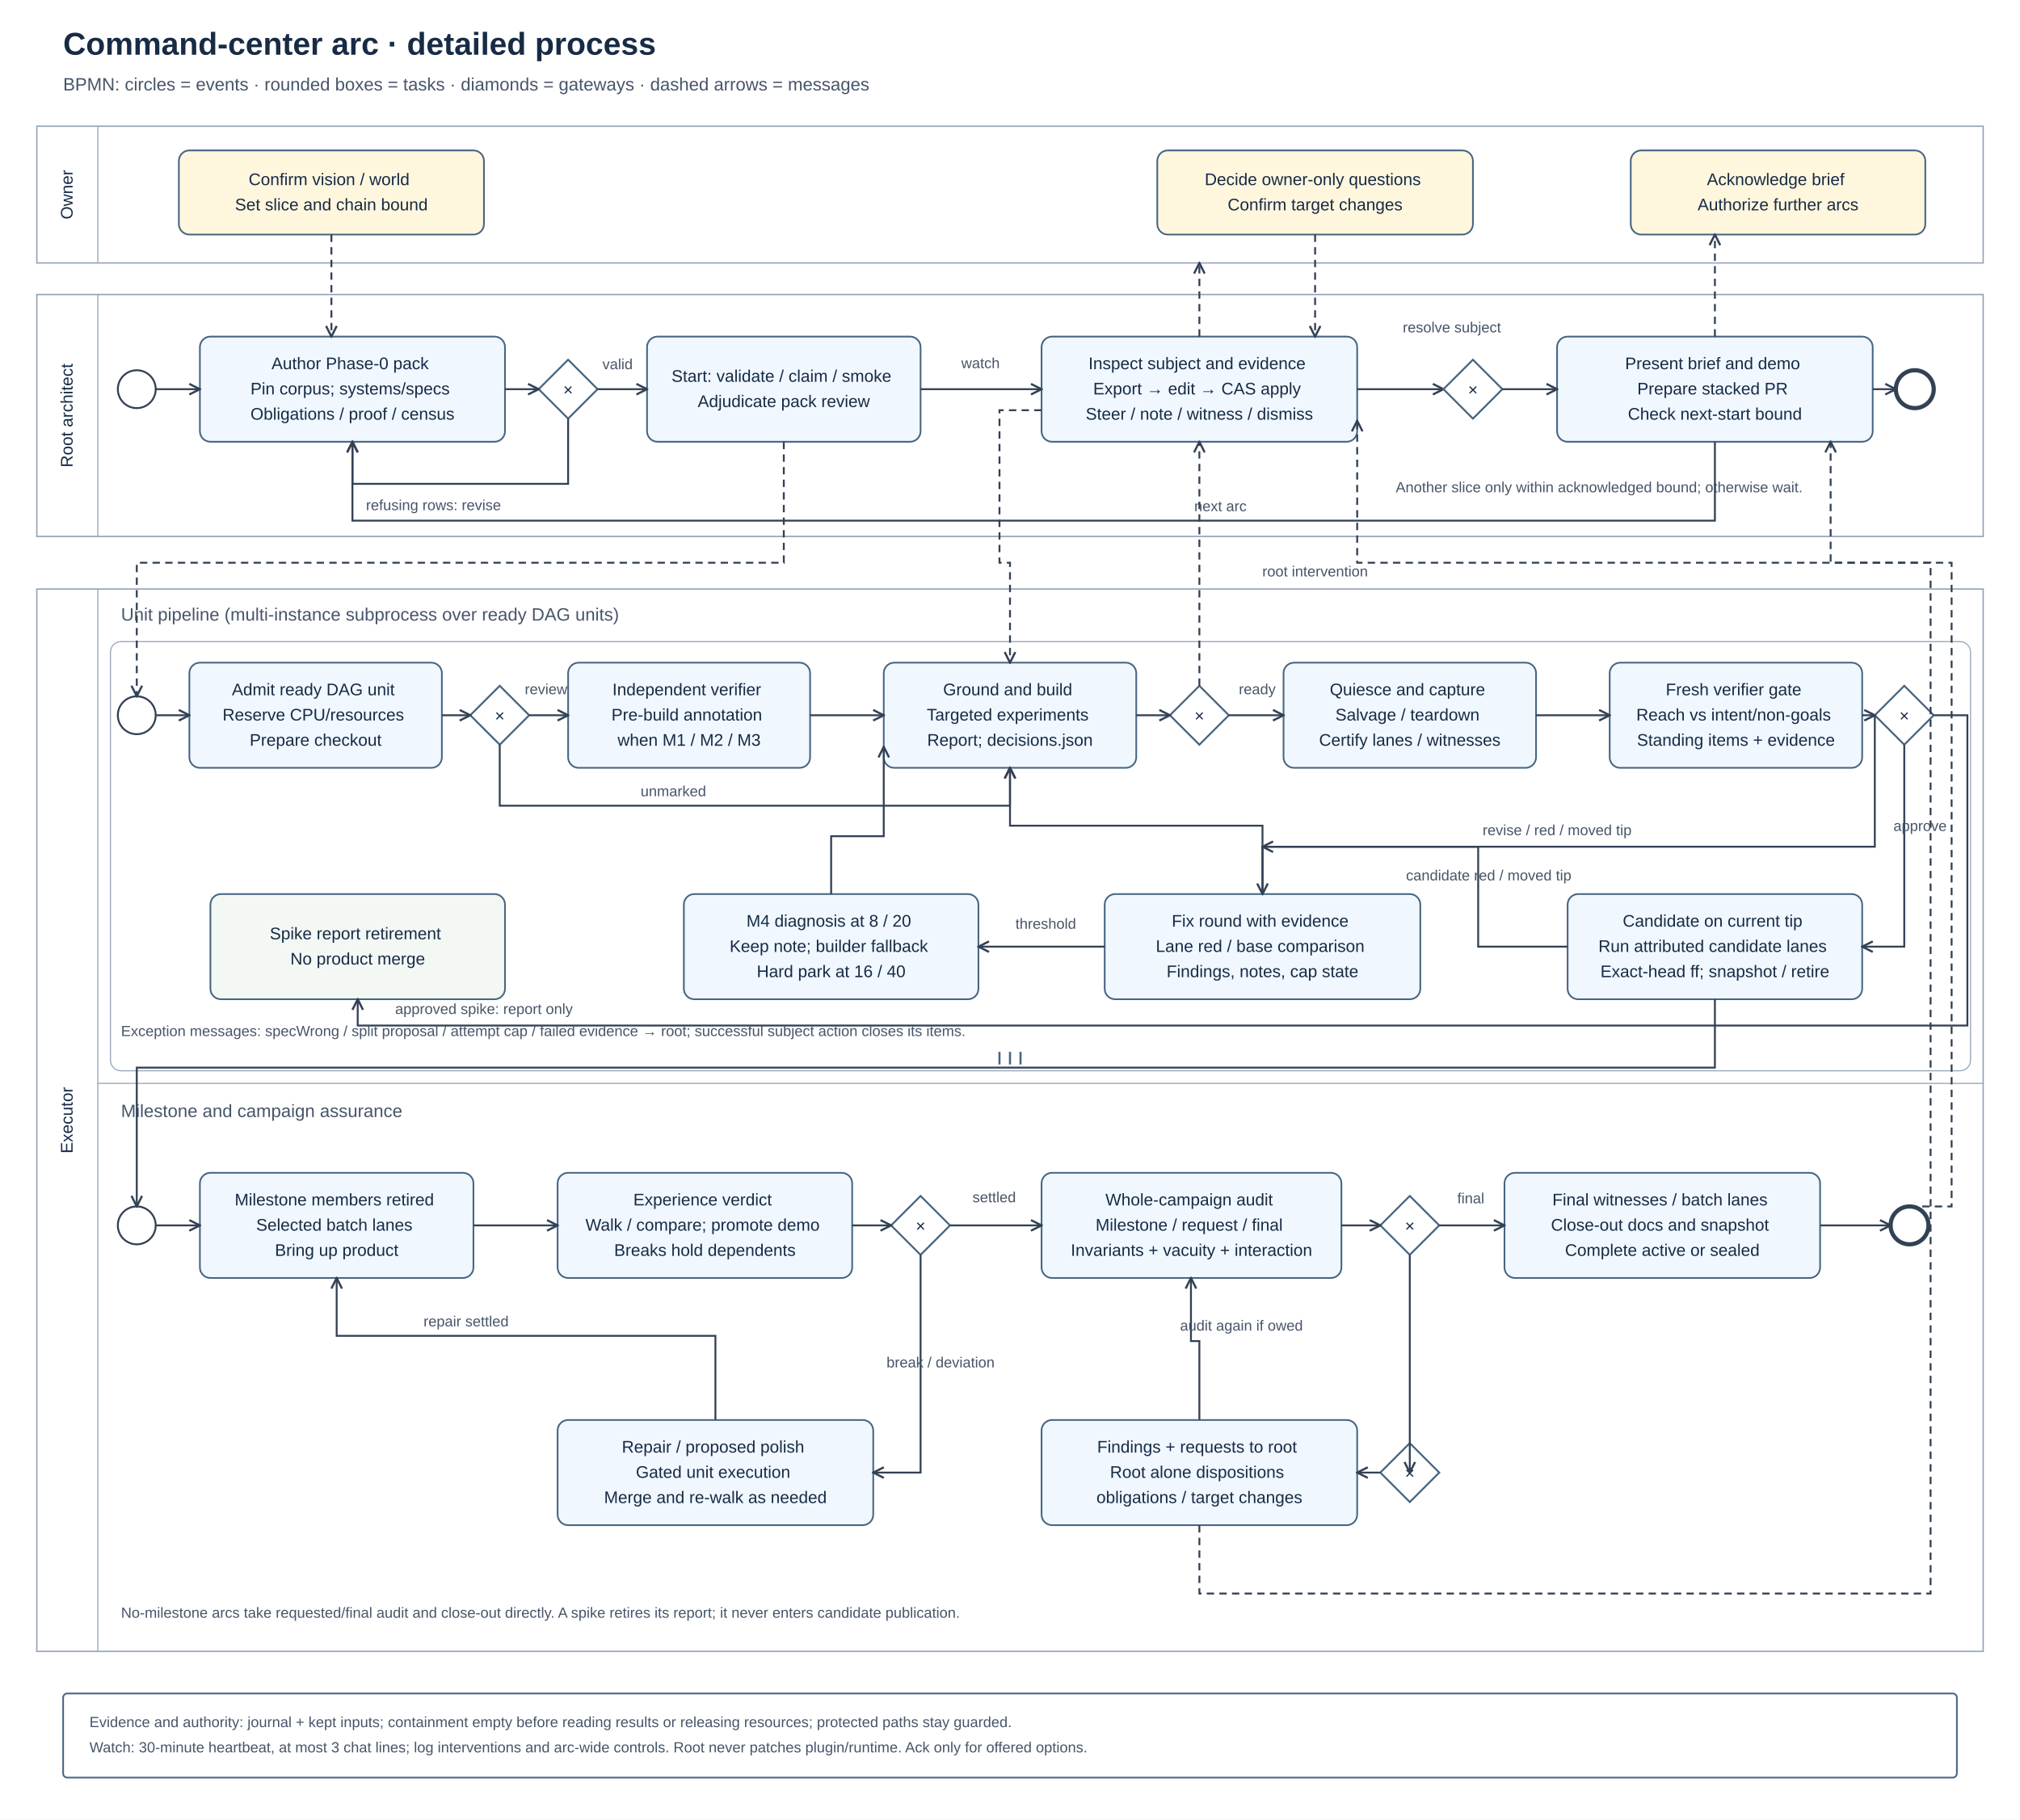
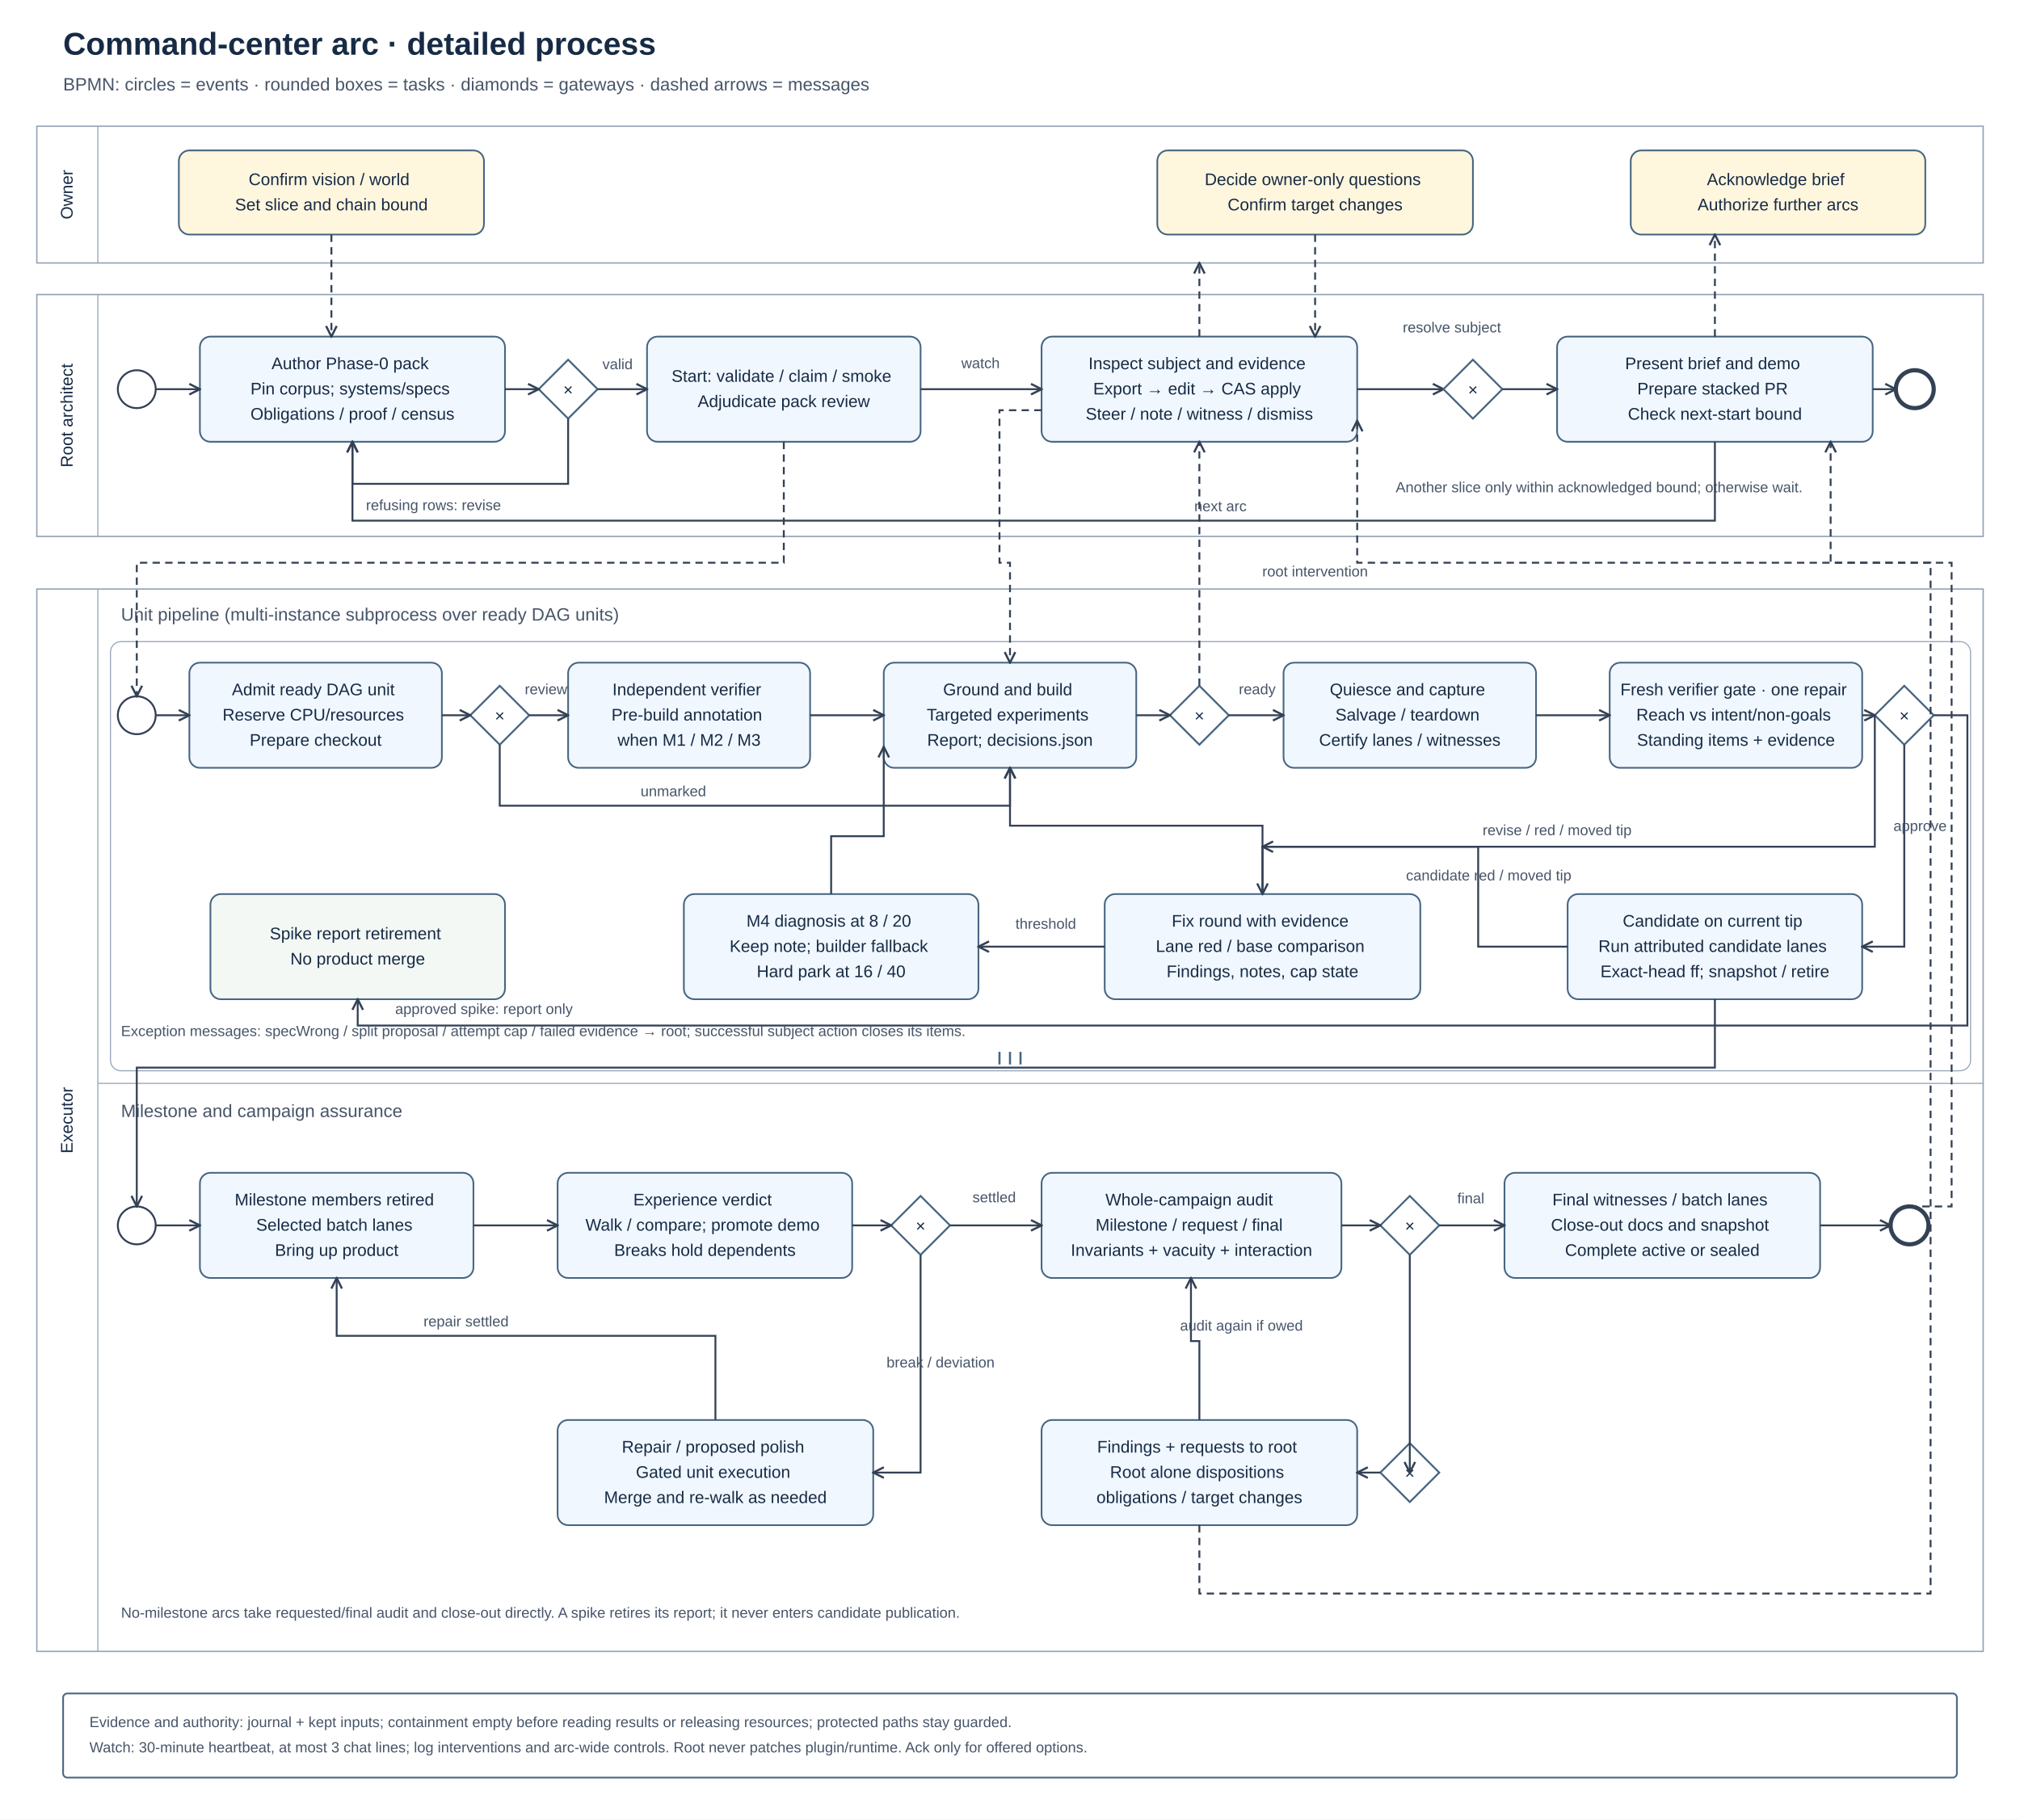
<svg xmlns="http://www.w3.org/2000/svg" width="1920" height="1730" viewBox="0 0 1920 1730" role="img" aria-labelledby="title desc">
  <defs>
    <marker id="arrow" viewBox="0 0 10 10" refX="9" refY="5" markerWidth="7" markerHeight="7" orient="auto-start-reverse">
      <path d="M 1 1 L 9 5 L 1 9" fill="none" stroke="#334155" stroke-width="1.6" />
    </marker>
  </defs>
  <style>text{font-family:Arial,Helvetica,sans-serif;fill:#172b45} .title{font-size:30px;font-weight:700}.sub{font-size:17px;fill:#475569}.label{font-size:16px}.small{font-size:14px;fill:#475569}.task{stroke:#476581;stroke-width:1.6}.edge{fill:none;stroke:#334155;stroke-width:1.8;marker-end:url(#arrow)}.msg{stroke-dasharray:7 5}.pool{fill:#fff;stroke:#94a3b8;stroke-width:1.3}</style>
  <rect width="1920" height="1730" fill="#fff" />
  <text x="60" y="52" class="title" text-anchor="start">
    <tspan x="60" dy="0">Command-center arc · detailed process</tspan>
  </text>
  <text x="60" y="86" class="sub" text-anchor="start">
    <tspan x="60" dy="0">BPMN: circles = events · rounded boxes = tasks · diamonds = gateways · dashed arrows = messages</tspan>
  </text>
  <rect x="35" y="120" width="1850" height="130" class="pool" />
  <path d="M93 120V250" stroke="#94a3b8" />
  <text transform="translate(69 185.0) rotate(-90)" text-anchor="middle" class="label">Owner</text>
  <rect x="35" y="280" width="1850" height="230" class="pool" />
  <path d="M93 280V510" stroke="#94a3b8" />
  <text transform="translate(69 395.0) rotate(-90)" text-anchor="middle" class="label">Root architect</text>
  <rect x="35" y="560" width="1850" height="1010" class="pool" />
  <path d="M93 560V1570" stroke="#94a3b8" />
  <text transform="translate(69 1065.0) rotate(-90)" text-anchor="middle" class="label">Executor</text>
  <rect x="170" y="143" width="290" height="80" rx="10" fill="#fff6de" class="task" />
  <text x="315.0" y="176.0" class="label" text-anchor="middle">
    <tspan x="315.0" dy="0">Confirm vision / world</tspan>
    <tspan x="315.0" dy="24">Set slice and chain bound</tspan>
  </text>
  <rect x="1100" y="143" width="300" height="80" rx="10" fill="#fff6de" class="task" />
  <text x="1250.0" y="176.0" class="label" text-anchor="middle">
    <tspan x="1250.0" dy="0">Decide owner-only questions</tspan>
    <tspan x="1250.0" dy="24">Confirm target changes</tspan>
  </text>
  <rect x="1550" y="143" width="280" height="80" rx="10" fill="#fff6de" class="task" />
  <text x="1690.0" y="176.0" class="label" text-anchor="middle">
    <tspan x="1690.0" dy="0">Acknowledge brief</tspan>
    <tspan x="1690.0" dy="24">Authorize further arcs</tspan>
  </text>
  <circle cx="130" cy="370" r="18" fill="#fff" stroke="#334155" stroke-width="1.8" />
  <rect x="190" y="320" width="290" height="100" rx="10" fill="#f0f7ff" class="task" />
  <text x="335.0" y="351.0" class="label" text-anchor="middle">
    <tspan x="335.0" dy="0">Author Phase-0 pack</tspan>
    <tspan x="335.0" dy="24">Pin corpus; systems/specs</tspan>
    <tspan x="335.0" dy="24">Obligations / proof / census</tspan>
  </text>
  <path d="M540 342L568 370L540 398L512 370Z" fill="#fff" stroke="#476581" stroke-width="1.8" />
  <text x="540" y="376" class="label" text-anchor="middle">
    <tspan x="540" dy="0">×</tspan>
  </text>
  <rect x="615" y="320" width="260" height="100" rx="10" fill="#f0f7ff" class="task" />
  <text x="745.0" y="363.0" class="label" text-anchor="middle">
    <tspan x="745.0" dy="0">Start: validate / claim / smoke</tspan>
    <tspan x="745.0" dy="24">Adjudicate pack review</tspan>
  </text>
  <rect x="990" y="320" width="300" height="100" rx="10" fill="#f0f7ff" class="task" />
  <text x="1140.0" y="351.0" class="label" text-anchor="middle">
    <tspan x="1140.0" dy="0">Inspect subject and evidence</tspan>
    <tspan x="1140.0" dy="24">Export → edit → CAS apply</tspan>
    <tspan x="1140.0" dy="24">Steer / note / witness / dismiss</tspan>
  </text>
  <rect x="1480" y="320" width="300" height="100" rx="10" fill="#f0f7ff" class="task" />
  <text x="1630.0" y="351.0" class="label" text-anchor="middle">
    <tspan x="1630.0" dy="0">Present brief and demo</tspan>
    <tspan x="1630.0" dy="24">Prepare stacked PR</tspan>
    <tspan x="1630.0" dy="24">Check next-start bound</tspan>
  </text>
  <circle cx="1820" cy="370" r="18" fill="#fff" stroke="#334155" stroke-width="4" />
  <polyline points="148,370 190,370" class="edge" />
  <polyline points="480,370 512,370" class="edge" />
  <polyline points="568,370 615,370" class="edge" />
  <text x="587" y="351" class="small" text-anchor="middle">
    <tspan x="587" dy="0">valid</tspan>
  </text>
  <polyline points="540,398 540,460 335,460 335,420" class="edge" />
  <text x="412" y="485" class="small" text-anchor="middle">
    <tspan x="412" dy="0">refusing rows: revise</tspan>
  </text>
  <polyline points="875,370 990,370" class="edge" />
  <text x="932" y="350" class="small" text-anchor="middle">
    <tspan x="932" dy="0">watch</tspan>
  </text>
  <polyline points="1290,370 1372,370" class="edge" />
  <text x="1380" y="316" class="small" text-anchor="middle">
    <tspan x="1380" dy="0">resolve subject</tspan>
  </text>
  <path d="M1400 342L1428 370L1400 398L1372 370Z" fill="#fff" stroke="#476581" stroke-width="1.8" />
  <text x="1400" y="376" class="label" text-anchor="middle">
    <tspan x="1400" dy="0">×</tspan>
  </text>
  <polyline points="1428,370 1480,370" class="edge" />
  <polyline points="1780,370 1802,370" class="edge" />
  <polyline points="315,223 315,320" class="edge msg" />
  <polyline points="1140,320 1140,250" class="edge msg" />
  <polyline points="1250,223 1250,320" class="edge msg" />
  <polyline points="1630,320 1630,223" class="edge msg" />
  <text x="1520" y="468" class="small" text-anchor="middle">
    <tspan x="1520" dy="0">Another slice only within acknowledged bound; otherwise wait.</tspan>
  </text>
  <polyline points="1630,420 1630,495 335,495 335,420" class="edge" />
  <text x="1160" y="486" class="small" text-anchor="middle">
    <tspan x="1160" dy="0">next arc</tspan>
  </text>
  <path d="M93 1030H1885" stroke="#94a3b8" />
  <text x="115" y="590" class="sub" text-anchor="start">
    <tspan x="115" dy="0">Unit pipeline (multi-instance subprocess over ready DAG units)</tspan>
  </text>
  <rect x="105" y="610" width="1768" height="408" rx="10" fill="none" stroke="#94a3b8" />
  <path d="M950 1000v12 M960 1000v12 M970 1000v12" stroke="#476581" stroke-width="2" />
  <circle cx="130" cy="680" r="18" fill="#fff" stroke="#334155" stroke-width="1.8" />
  <rect x="180" y="630" width="240" height="100" rx="10" fill="#f0f7ff" class="task" />
  <text x="300.0" y="661.0" class="label" text-anchor="middle">
    <tspan x="300.0" dy="0">Admit ready DAG unit</tspan>
    <tspan x="300.0" dy="24">Reserve CPU/resources</tspan>
    <tspan x="300.0" dy="24">Prepare checkout</tspan>
  </text>
  <path d="M475 652L503 680L475 708L447 680Z" fill="#fff" stroke="#476581" stroke-width="1.8" />
  <text x="475" y="686" class="label" text-anchor="middle">
    <tspan x="475" dy="0">×</tspan>
  </text>
  <rect x="540" y="630" width="230" height="100" rx="10" fill="#f0f7ff" class="task" />
  <text x="655.0" y="661.0" class="label" text-anchor="middle">
    <tspan x="655.0" dy="0">Independent verifier</tspan>
    <tspan x="655.0" dy="24">Pre-build annotation</tspan>
    <tspan x="655.0" dy="24">when M1 / M2 / M3</tspan>
  </text>
  <rect x="840" y="630" width="240" height="100" rx="10" fill="#f0f7ff" class="task" />
  <text x="960.0" y="661.0" class="label" text-anchor="middle">
    <tspan x="960.0" dy="0">Ground and build</tspan>
    <tspan x="960.0" dy="24">Targeted experiments</tspan>
    <tspan x="960.0" dy="24">Report; decisions.json</tspan>
  </text>
  <path d="M1140 652L1168 680L1140 708L1112 680Z" fill="#fff" stroke="#476581" stroke-width="1.8" />
  <text x="1140" y="686" class="label" text-anchor="middle">
    <tspan x="1140" dy="0">×</tspan>
  </text>
  <rect x="1220" y="630" width="240" height="100" rx="10" fill="#f0f7ff" class="task" />
  <text x="1340.0" y="661.0" class="label" text-anchor="middle">
    <tspan x="1340.0" dy="0">Quiesce and capture</tspan>
    <tspan x="1340.0" dy="24">Salvage / teardown</tspan>
    <tspan x="1340.0" dy="24">Certify lanes / witnesses</tspan>
  </text>
  <rect x="1530" y="630" width="240" height="100" rx="10" fill="#f0f7ff" class="task" />
  <text x="1650.0" y="661.0" class="label" text-anchor="middle">
-     <tspan x="1650.0" dy="0">Fresh verifier gate</tspan>
+     <tspan x="1650.0" dy="0">Fresh verifier gate · one repair</tspan>
    <tspan x="1650.0" dy="24">Reach vs intent/non-goals</tspan>
    <tspan x="1650.0" dy="24">Standing items + evidence</tspan>
  </text>
  <polyline points="148,680 180,680" class="edge" />
  <polyline points="420,680 447,680" class="edge" />
  <polyline points="503,680 540,680" class="edge" />
  <text x="519" y="660" class="small" text-anchor="middle">
    <tspan x="519" dy="0">review</tspan>
  </text>
  <polyline points="770,680 840,680" class="edge" />
  <polyline points="475,708 475,766 960,766 960,730" class="edge" />
  <text x="640" y="757" class="small" text-anchor="middle">
    <tspan x="640" dy="0">unmarked</tspan>
  </text>
  <polyline points="1080,680 1112,680" class="edge" />
  <polyline points="1168,680 1220,680" class="edge" />
  <text x="1195" y="660" class="small" text-anchor="middle">
    <tspan x="1195" dy="0">ready</tspan>
  </text>
  <polyline points="1460,680 1530,680" class="edge" />
  <polyline points="745,420 745,535 130,535 130,662" class="edge msg" />
  <path d="M1810 652L1838 680L1810 708L1782 680Z" fill="#fff" stroke="#476581" stroke-width="1.8" />
  <text x="1810" y="686" class="label" text-anchor="middle">
    <tspan x="1810" dy="0">×</tspan>
  </text>
  <polyline points="1770,680 1782,680" class="edge" />
  <rect x="1490" y="850" width="280" height="100" rx="10" fill="#f0f7ff" class="task" />
  <text x="1630.0" y="881.0" class="label" text-anchor="middle">
    <tspan x="1630.0" dy="0">Candidate on current tip</tspan>
    <tspan x="1630.0" dy="24">Run attributed candidate lanes</tspan>
    <tspan x="1630.0" dy="24">Exact-head ff; snapshot / retire</tspan>
  </text>
  <polyline points="1810,708 1810,900 1770,900" class="edge" />
  <text x="1825" y="790" class="small" text-anchor="middle">
    <tspan x="1825" dy="0">approve</tspan>
  </text>
  <rect x="1050" y="850" width="300" height="100" rx="10" fill="#f0f7ff" class="task" />
  <text x="1200.0" y="881.0" class="label" text-anchor="middle">
    <tspan x="1200.0" dy="0">Fix round with evidence</tspan>
    <tspan x="1200.0" dy="24">Lane red / base comparison</tspan>
    <tspan x="1200.0" dy="24">Findings, notes, cap state</tspan>
  </text>
  <rect x="650" y="850" width="280" height="100" rx="10" fill="#f0f7ff" class="task" />
  <text x="790.0" y="881.0" class="label" text-anchor="middle">
    <tspan x="790.0" dy="0">M4 diagnosis at 8 / 20</tspan>
    <tspan x="790.0" dy="24">Keep note; builder fallback</tspan>
    <tspan x="790.0" dy="24">Hard park at 16 / 40</tspan>
  </text>
  <rect x="200" y="850" width="280" height="100" rx="10" fill="#f3f8f4" class="task" />
  <text x="340.0" y="893.0" class="label" text-anchor="middle">
    <tspan x="340.0" dy="0">Spike report retirement</tspan>
    <tspan x="340.0" dy="24">No product merge</tspan>
  </text>
  <polyline points="1782,680 1782,805 1200,805 1200,850" class="edge" />
  <text x="1480" y="794" class="small" text-anchor="middle">
    <tspan x="1480" dy="0">revise / red / moved tip</tspan>
  </text>
  <polyline points="1200,850 1200,785 960,785 960,730" class="edge" />
  <polyline points="1050,900 930,900" class="edge" />
  <text x="994" y="883" class="small" text-anchor="middle">
    <tspan x="994" dy="0">threshold</tspan>
  </text>
  <polyline points="790,850 790,795 840,795 840,710" class="edge" />
  <polyline points="1838,680 1870,680 1870,975 340,975 340,950" class="edge" />
  <text x="460" y="964" class="small" text-anchor="middle">
    <tspan x="460" dy="0">approved spike: report only</tspan>
  </text>
  <polyline points="1490,900 1405,900 1405,805 1200,805" class="edge" />
  <text x="1415" y="837" class="small" text-anchor="middle">
    <tspan x="1415" dy="0">candidate red / moved tip</tspan>
  </text>
  <text x="115" y="985" class="small" text-anchor="start">
    <tspan x="115" dy="0">Exception messages: specWrong / split proposal / attempt cap / failed evidence → root; successful subject action closes its items.</tspan>
  </text>
  <polyline points="1140,652 1140,535 1140,420" class="edge msg" />
  <text x="1250" y="548" class="small" text-anchor="middle">
    <tspan x="1250" dy="0">root intervention</tspan>
  </text>
  <polyline points="990,390 950,390 950,535 960,535 960,630" class="edge msg" />
  <text x="115" y="1062" class="sub" text-anchor="start">
    <tspan x="115" dy="0">Milestone and campaign assurance</tspan>
  </text>
  <circle cx="130" cy="1165" r="18" fill="#fff" stroke="#334155" stroke-width="1.8" />
  <rect x="190" y="1115" width="260" height="100" rx="10" fill="#f0f7ff" class="task" />
  <text x="320.0" y="1146.0" class="label" text-anchor="middle">
    <tspan x="320.0" dy="0">Milestone members retired</tspan>
    <tspan x="320.0" dy="24">Selected batch lanes</tspan>
    <tspan x="320.0" dy="24">Bring up product</tspan>
  </text>
  <rect x="530" y="1115" width="280" height="100" rx="10" fill="#f0f7ff" class="task" />
  <text x="670.0" y="1146.0" class="label" text-anchor="middle">
    <tspan x="670.0" dy="0">Experience verdict</tspan>
    <tspan x="670.0" dy="24">Walk / compare; promote demo</tspan>
    <tspan x="670.0" dy="24">Breaks hold dependents</tspan>
  </text>
  <path d="M875 1137L903 1165L875 1193L847 1165Z" fill="#fff" stroke="#476581" stroke-width="1.8" />
  <text x="875" y="1171" class="label" text-anchor="middle">
    <tspan x="875" dy="0">×</tspan>
  </text>
  <rect x="990" y="1115" width="285" height="100" rx="10" fill="#f0f7ff" class="task" />
  <text x="1132.5" y="1146.0" class="label" text-anchor="middle">
    <tspan x="1132.5" dy="0">Whole-campaign audit</tspan>
    <tspan x="1132.5" dy="24">Milestone / request / final</tspan>
    <tspan x="1132.5" dy="24">Invariants + vacuity + interaction</tspan>
  </text>
  <path d="M1340 1137L1368 1165L1340 1193L1312 1165Z" fill="#fff" stroke="#476581" stroke-width="1.8" />
  <text x="1340" y="1171" class="label" text-anchor="middle">
    <tspan x="1340" dy="0">×</tspan>
  </text>
  <rect x="1430" y="1115" width="300" height="100" rx="10" fill="#f0f7ff" class="task" />
  <text x="1580.0" y="1146.0" class="label" text-anchor="middle">
    <tspan x="1580.0" dy="0">Final witnesses / batch lanes</tspan>
    <tspan x="1580.0" dy="24">Close-out docs and snapshot</tspan>
    <tspan x="1580.0" dy="24">Complete active or sealed</tspan>
  </text>
  <circle cx="1815" cy="1165" r="18" fill="#fff" stroke="#334155" stroke-width="4" />
  <polyline points="1630,950 1630,1015 130,1015 130,1147" class="edge" />
  <polyline points="148,1165 190,1165" class="edge" />
  <polyline points="450,1165 530,1165" class="edge" />
  <polyline points="810,1165 847,1165" class="edge" />
  <polyline points="903,1165 990,1165" class="edge" />
  <text x="945" y="1143" class="small" text-anchor="middle">
    <tspan x="945" dy="0">settled</tspan>
  </text>
  <polyline points="1275,1165 1312,1165" class="edge" />
  <polyline points="1368,1165 1430,1165" class="edge" />
  <text x="1398" y="1144" class="small" text-anchor="middle">
    <tspan x="1398" dy="0">final</tspan>
  </text>
  <polyline points="1730,1165 1797,1165" class="edge" />
  <rect x="530" y="1350" width="300" height="100" rx="10" fill="#f0f7ff" class="task" />
  <text x="680.0" y="1381.0" class="label" text-anchor="middle">
    <tspan x="680.0" dy="0">Repair / proposed polish</tspan>
    <tspan x="680.0" dy="24">Gated unit execution</tspan>
    <tspan x="680.0" dy="24">Merge and re-walk as needed</tspan>
  </text>
  <rect x="990" y="1350" width="300" height="100" rx="10" fill="#f0f7ff" class="task" />
  <text x="1140.0" y="1381.0" class="label" text-anchor="middle">
    <tspan x="1140.0" dy="0">Findings + requests to root</tspan>
    <tspan x="1140.0" dy="24">Root alone dispositions</tspan>
    <tspan x="1140.0" dy="24">obligations / target changes</tspan>
  </text>
  <path d="M1340 1372L1368 1400L1340 1428L1312 1400Z" fill="#fff" stroke="#476581" stroke-width="1.8" />
  <text x="1340" y="1406" class="label" text-anchor="middle">
    <tspan x="1340" dy="0">×</tspan>
  </text>
  <polyline points="875,1193 875,1400 830,1400" class="edge" />
  <text x="894" y="1300" class="small" text-anchor="middle">
    <tspan x="894" dy="0">break / deviation</tspan>
  </text>
  <polyline points="680,1350 680,1270 320,1270 320,1215" class="edge" />
  <text x="443" y="1261" class="small" text-anchor="middle">
    <tspan x="443" dy="0">repair settled</tspan>
  </text>
  <polyline points="1340,1193 1340,1400" class="edge" />
  <polyline points="1312,1400 1290,1400" class="edge" />
  <polyline points="1140,1350 1140,1275 1132,1275 1132,1215" class="edge" />
  <text x="1180" y="1265" class="small" text-anchor="middle">
    <tspan x="1180" dy="0">audit again if owed</tspan>
  </text>
  <polyline points="1140,1450 1140,1515 1835,1515 1835,535 1290,535 1290,400" class="edge msg" />
  <polyline points="1815,1147 1855,1147 1855,535 1740,535 1740,420" class="edge msg" />
  <text x="115" y="1538" class="small" text-anchor="start">
    <tspan x="115" dy="0">No-milestone arcs take requested/final audit and close-out directly. A spike retires its report; it never enters candidate publication.</tspan>
  </text>
  <rect x="60" y="1610" width="1800" height="80" rx="4" fill="#fff" class="task" />
  <text x="85" y="1642" class="small" text-anchor="start">
    <tspan x="85" dy="0">Evidence and authority: journal + kept inputs; containment empty before reading results or releasing resources; protected paths stay guarded.</tspan>
    <tspan x="85" dy="24">Watch: 30-minute heartbeat, at most 3 chat lines; log interventions and arc-wide controls. Root never patches plugin/runtime. Ack only for offered options.</tspan>
  </text>
</svg>
